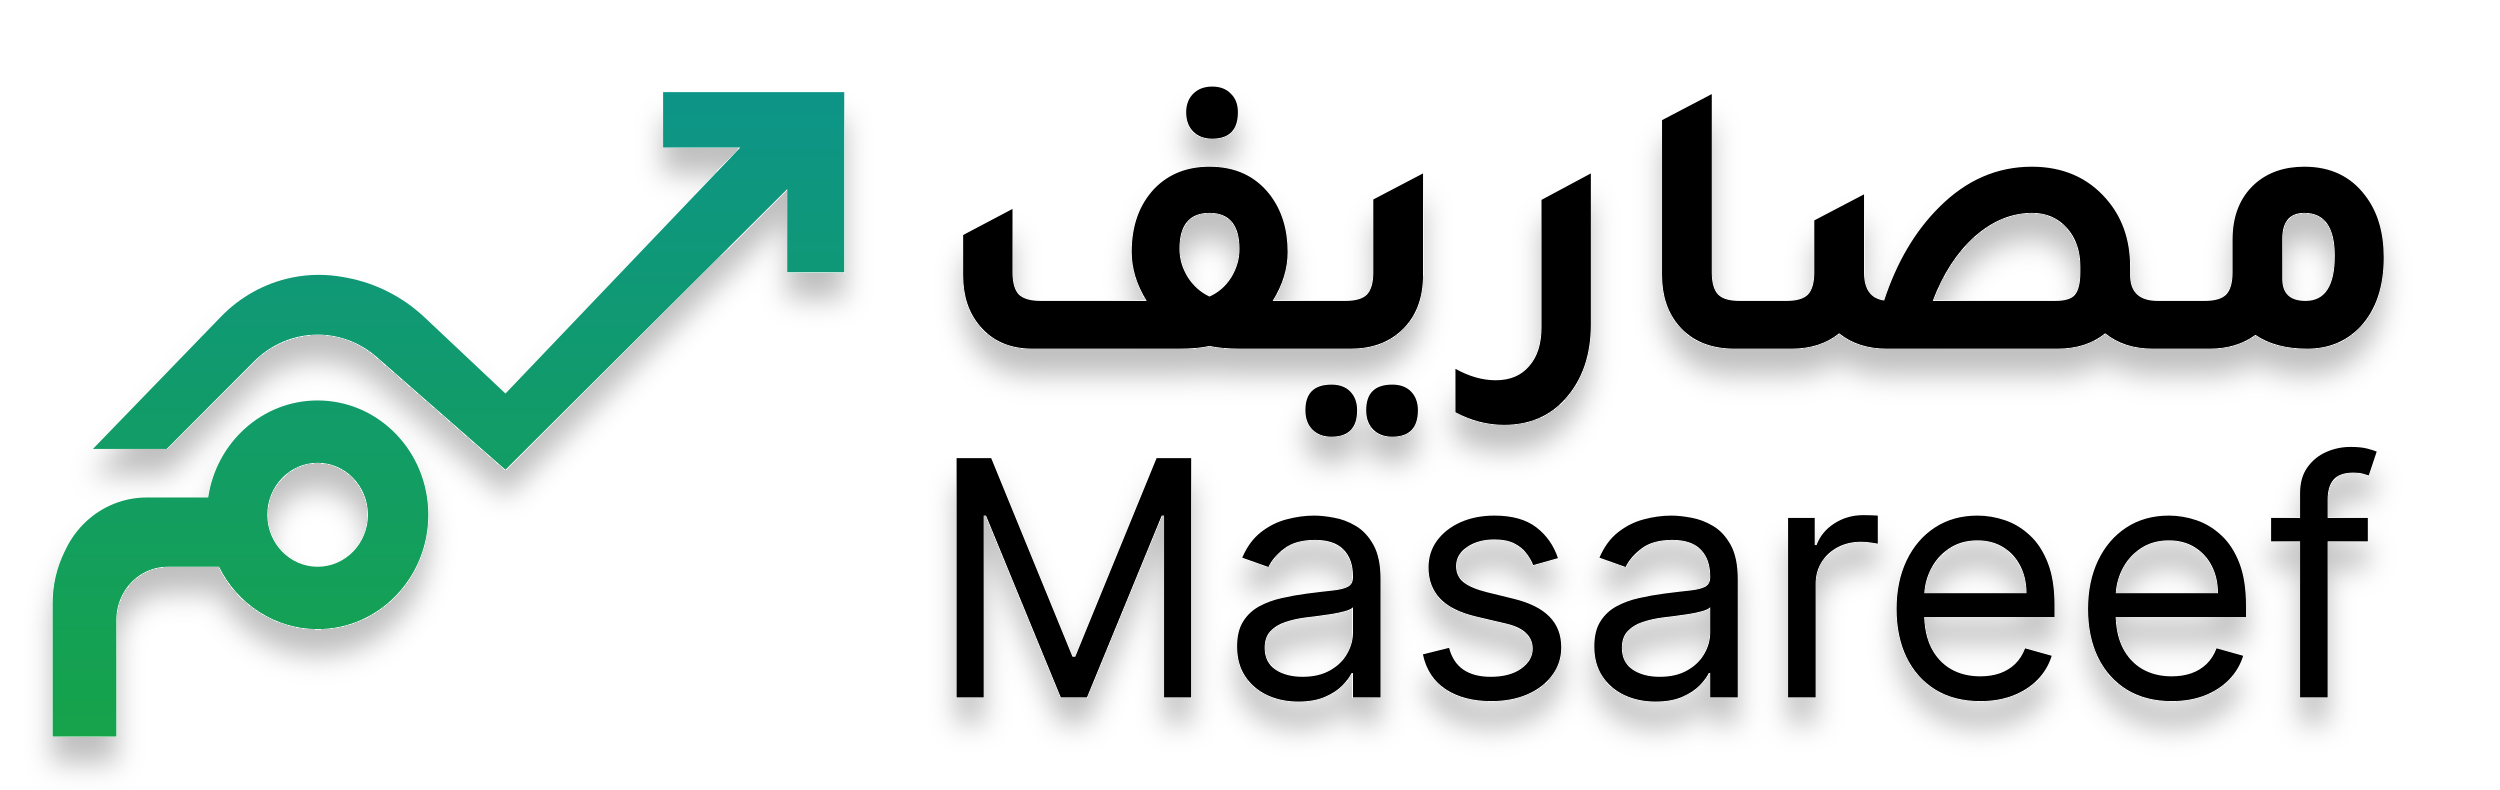
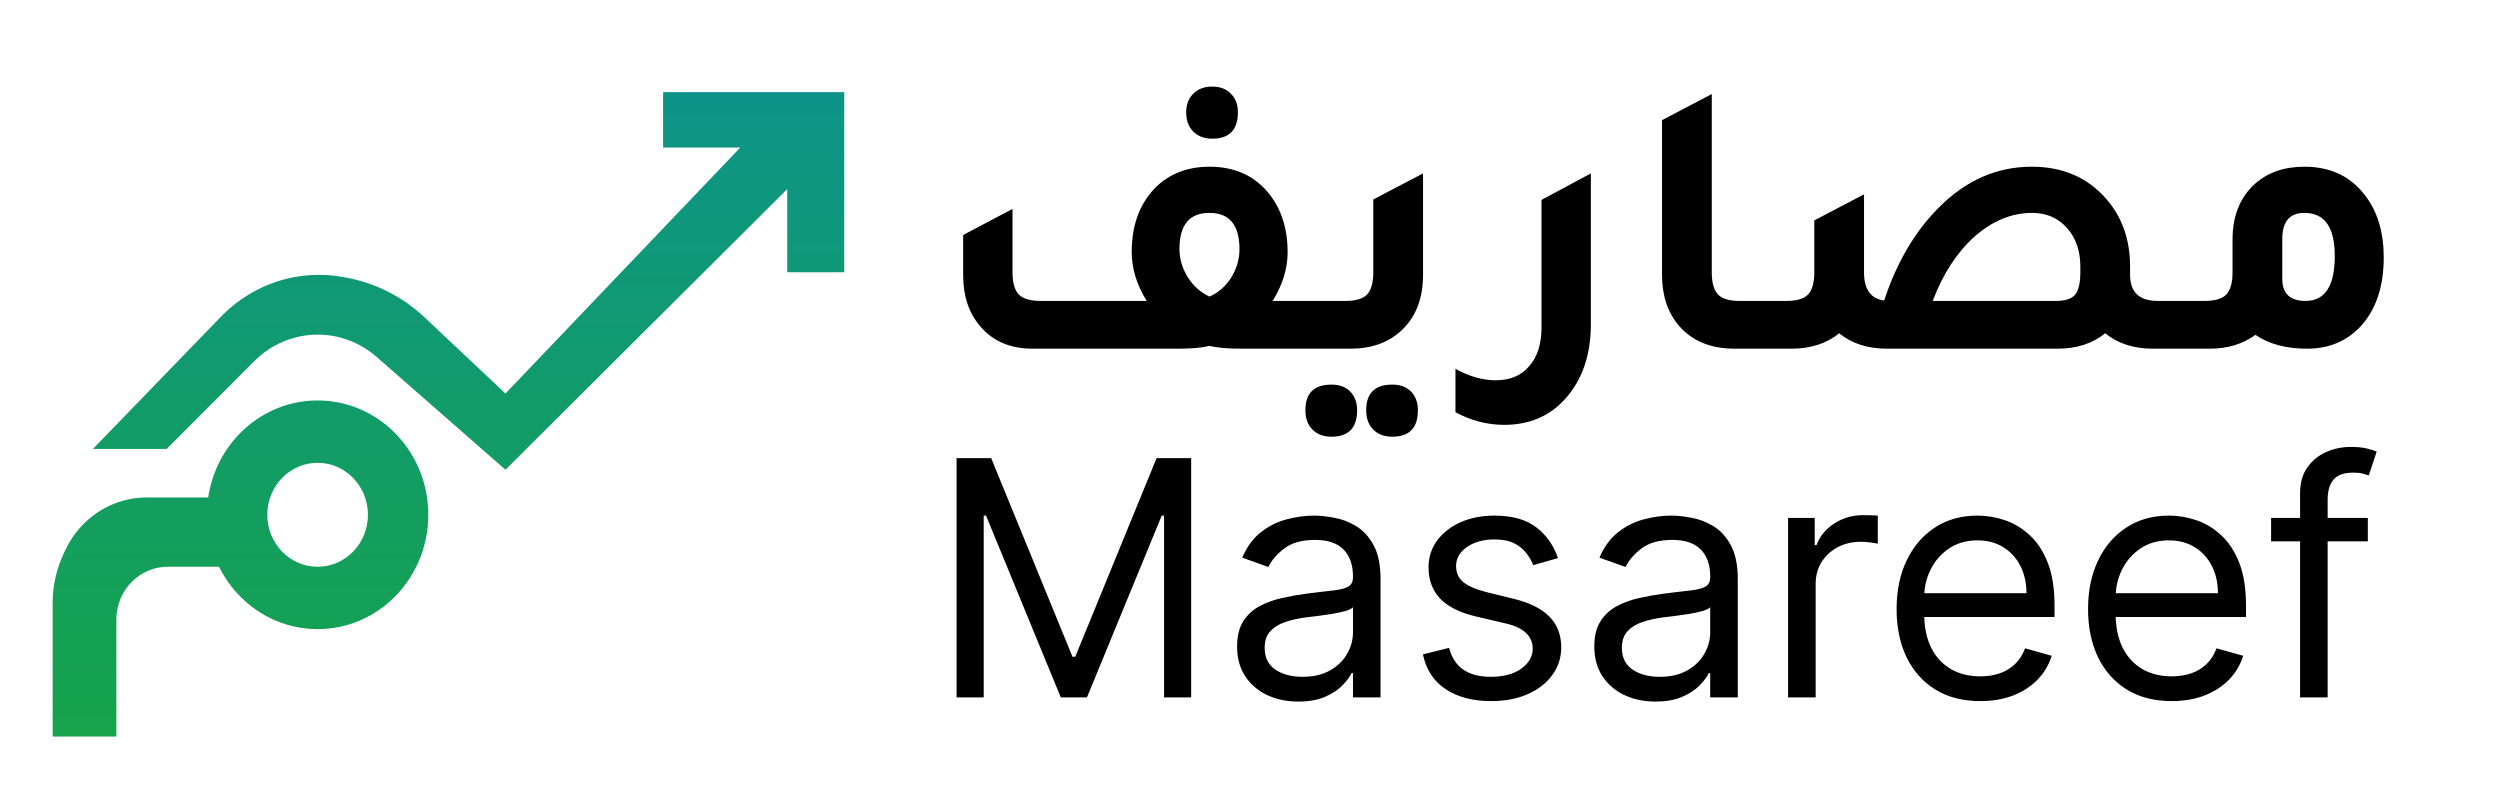
<svg xmlns="http://www.w3.org/2000/svg" width="380" height="120" viewBox="0 0 380 120" fill="none">
-   <g filter="url(#filter0_d_6_27)">
-     <path fill-rule="evenodd" clip-rule="evenodd" d="M48.278 60.869C57.57 60.869 65.103 68.65 65.103 78.248C65.103 87.846 57.57 95.626 48.278 95.626C41.74 95.626 36.072 91.774 33.287 86.147H25.488C22.992 86.147 20.647 87.38 19.179 89.465C18.209 90.842 17.687 92.502 17.687 94.205V111.951H8V91.671C8 88.996 8.603 86.357 9.762 83.963L10.008 83.453C10.767 81.887 11.799 80.48 13.053 79.302C15.58 76.929 18.873 75.615 22.288 75.615H31.645C32.874 67.266 39.852 60.869 48.278 60.869ZM48.278 70.348C44.054 70.348 40.63 73.885 40.63 78.248C40.63 82.61 44.054 86.147 48.278 86.147C52.502 86.147 55.926 82.61 55.926 78.248C55.926 73.885 52.502 70.348 48.278 70.348Z" fill="url(#paint0_linear_6_27)" />
-     <path d="M25.335 68.242H14.118L33.571 48.149C36.512 45.112 40.257 43.041 44.335 42.199C46.94 41.661 49.62 41.636 52.234 42.127L52.756 42.225C57.159 43.052 61.248 45.142 64.556 48.257L76.829 59.816L112.519 22.426H100.792V14H128.324V41.384H119.657V28.745L76.829 71.402L57.255 54.26C54.751 52.067 51.574 50.863 48.291 50.863C44.686 50.863 41.223 52.314 38.636 54.907L25.335 68.242Z" fill="url(#paint1_linear_6_27)" />
-     <path d="M184.26 21.08C183.06 21.08 182.1 20.72 181.38 20C180.66 19.28 180.3 18.3 180.3 17.06C180.3 15.9 180.66 14.96 181.38 14.24C182.1 13.52 183.06 13.16 184.26 13.16C185.46 13.16 186.4 13.52 187.08 14.24C187.8 14.92 188.16 15.86 188.16 17.06C188.16 19.74 186.86 21.08 184.26 21.08ZM193.44 45.74H202.74V53H188.64C186.68 53 185.08 52.86 183.84 52.58C182.68 52.86 181.08 53 179.04 53H156.96C153.56 53 150.9 51.86 148.98 49.58C147.26 47.58 146.4 45 146.4 41.84V35.72L153.9 31.76V41.36C153.9 42.96 154.22 44.1 154.86 44.78C155.54 45.42 156.64 45.74 158.16 45.74H174.3C172.78 43.3 172.02 40.82 172.02 38.3C172.02 34.3 173.18 31.08 175.5 28.64C177.66 26.44 180.44 25.34 183.84 25.34C187.76 25.34 190.82 26.76 193.02 29.6C194.82 31.96 195.72 34.86 195.72 38.3C195.72 40.82 194.96 43.3 193.44 45.74ZM183.84 45.08C185.2 44.48 186.3 43.52 187.14 42.2C187.98 40.84 188.4 39.4 188.4 37.88C188.4 34.2 186.88 32.36 183.84 32.36C180.8 32.36 179.28 34.18 179.28 37.82C179.28 39.34 179.7 40.78 180.54 42.14C181.38 43.46 182.48 44.44 183.84 45.08ZM199.141 53V45.74H204.541C206.061 45.74 207.141 45.42 207.781 44.78C208.421 44.1 208.741 42.98 208.741 41.42V30.32L216.301 26.36V41.78C216.301 45.42 215.181 48.26 212.941 50.3C210.981 52.1 208.421 53 205.261 53H199.141ZM202.381 66.38C201.181 66.38 200.221 66.02 199.501 65.3C198.781 64.58 198.421 63.6 198.421 62.36C198.421 59.76 199.741 58.46 202.381 58.46C203.581 58.46 204.521 58.8 205.201 59.48C205.921 60.2 206.281 61.16 206.281 62.36C206.281 65.04 204.981 66.38 202.381 66.38ZM211.621 66.38C210.421 66.38 209.461 66.02 208.741 65.3C208.021 64.58 207.661 63.6 207.661 62.36C207.661 59.76 208.981 58.46 211.621 58.46C212.821 58.46 213.761 58.8 214.441 59.48C215.161 60.2 215.521 61.16 215.521 62.36C215.521 65.04 214.221 66.38 211.621 66.38ZM241.809 49.28C241.809 53.92 240.529 57.68 237.969 60.56C235.609 63.24 232.489 64.58 228.609 64.58C226.089 64.58 223.629 63.94 221.229 62.66V56.06C223.309 57.22 225.349 57.8 227.349 57.8C229.549 57.8 231.249 57.08 232.449 55.64C233.689 54.24 234.309 52.28 234.309 49.76V30.38L241.809 26.36V49.28ZM263.67 53C260.03 53 257.21 51.84 255.21 49.52C253.49 47.52 252.63 44.94 252.63 41.78V18.26L260.19 14.3V41.42C260.19 42.98 260.51 44.1 261.15 44.78C261.79 45.42 262.87 45.74 264.39 45.74H269.79V53H263.67ZM327.973 45.74H333.373V53H327.253C324.333 53 321.913 52.22 319.993 50.66C318.073 52.22 315.653 53 312.733 53H286.813C283.893 53 281.473 52.22 279.553 50.66C277.633 52.22 275.213 53 272.293 53H266.173V45.74H271.573C273.093 45.74 274.173 45.42 274.813 44.78C275.453 44.1 275.773 42.98 275.773 41.42V33.5L283.333 29.54V41.42C283.333 43.98 284.353 45.4 286.393 45.68C288.313 39.84 291.113 35.1 294.793 31.46C298.873 27.38 303.553 25.34 308.833 25.34C313.553 25.34 317.333 26.98 320.173 30.26C322.573 33.02 323.773 36.44 323.773 40.52V41.78C323.773 44.42 325.173 45.74 327.973 45.74ZM312.433 45.74C313.873 45.74 314.853 45.44 315.373 44.84C315.933 44.2 316.213 43.04 316.213 41.36V40.52C316.213 38.12 315.533 36.16 314.173 34.64C312.813 33.12 311.053 32.36 308.893 32.36C305.773 32.36 302.853 33.56 300.133 35.96C297.453 38.36 295.333 41.62 293.773 45.74H312.433ZM339.347 36.44C339.347 32.84 340.467 30.02 342.707 27.98C344.667 26.22 347.187 25.34 350.267 25.34C354.227 25.34 357.307 26.8 359.507 29.72C361.387 32.16 362.327 35.3 362.327 39.14C362.327 43.58 361.147 47.08 358.787 49.64C356.667 51.88 353.967 53 350.687 53C347.487 53 344.867 52.3 342.827 50.9C340.907 52.3 338.587 53 335.867 53H329.747V45.74H335.147C336.667 45.74 337.747 45.42 338.387 44.78C339.027 44.1 339.347 42.98 339.347 41.42V36.44ZM346.907 42.38C346.907 44.62 348.087 45.74 350.447 45.74C353.407 45.74 354.887 43.46 354.887 38.9C354.887 34.54 353.347 32.36 350.267 32.36C348.027 32.36 346.907 33.68 346.907 36.32V42.38Z" fill="black" />
-     <path d="M145.403 69.636H150.659L163.017 99.821H163.443L175.801 69.636H181.057V106H176.938V78.372H176.582L165.219 106H161.241L149.878 78.372H149.523V106H145.403V69.636ZM197.343 106.639C195.615 106.639 194.047 106.314 192.638 105.663C191.229 105 190.111 104.047 189.282 102.804C188.454 101.549 188.039 100.034 188.039 98.258C188.039 96.696 188.347 95.43 188.963 94.459C189.578 93.476 190.401 92.707 191.431 92.151C192.46 91.594 193.597 91.18 194.84 90.908C196.094 90.624 197.355 90.399 198.622 90.233C200.279 90.02 201.622 89.86 202.652 89.754C203.694 89.635 204.451 89.44 204.925 89.168C205.41 88.895 205.653 88.422 205.653 87.747V87.605C205.653 85.853 205.173 84.492 204.215 83.521C203.268 82.551 201.829 82.065 199.9 82.065C197.9 82.065 196.331 82.503 195.195 83.379C194.058 84.255 193.259 85.19 192.798 86.185L188.82 84.764C189.531 83.107 190.478 81.817 191.661 80.894C192.857 79.958 194.159 79.307 195.568 78.94C196.988 78.562 198.385 78.372 199.758 78.372C200.634 78.372 201.64 78.479 202.776 78.692C203.925 78.893 205.031 79.313 206.097 79.952C207.174 80.592 208.068 81.556 208.778 82.847C209.488 84.137 209.843 85.865 209.843 88.031V106H205.653V102.307H205.44C205.156 102.899 204.682 103.532 204.019 104.207C203.356 104.881 202.475 105.455 201.374 105.929C200.273 106.402 198.929 106.639 197.343 106.639ZM197.982 102.875C199.64 102.875 201.036 102.549 202.173 101.898C203.321 101.247 204.185 100.407 204.765 99.377C205.357 98.347 205.653 97.264 205.653 96.128V92.293C205.475 92.506 205.085 92.701 204.481 92.879C203.889 93.044 203.203 93.192 202.421 93.322C201.652 93.441 200.9 93.547 200.166 93.642C199.444 93.725 198.858 93.796 198.409 93.855C197.32 93.997 196.302 94.228 195.355 94.548C194.419 94.855 193.662 95.323 193.082 95.95C192.514 96.566 192.23 97.406 192.23 98.472C192.23 99.928 192.768 101.028 193.845 101.774C194.934 102.508 196.313 102.875 197.982 102.875ZM236.81 84.835L233.045 85.901C232.809 85.273 232.46 84.664 231.998 84.072C231.548 83.468 230.933 82.971 230.151 82.58C229.37 82.19 228.37 81.994 227.151 81.994C225.482 81.994 224.091 82.379 222.978 83.148C221.877 83.906 221.327 84.871 221.327 86.043C221.327 87.084 221.705 87.907 222.463 88.511C223.221 89.114 224.404 89.617 226.014 90.02L230.062 91.014C232.501 91.606 234.318 92.512 235.513 93.731C236.709 94.938 237.307 96.495 237.307 98.401C237.307 99.963 236.857 101.36 235.957 102.591C235.07 103.822 233.827 104.793 232.229 105.503C230.631 106.213 228.772 106.568 226.653 106.568C223.872 106.568 221.569 105.964 219.746 104.757C217.924 103.55 216.769 101.786 216.284 99.466L220.261 98.472C220.64 99.939 221.356 101.04 222.41 101.774C223.475 102.508 224.866 102.875 226.582 102.875C228.536 102.875 230.086 102.461 231.234 101.632C232.394 100.792 232.974 99.785 232.974 98.614C232.974 97.667 232.643 96.874 231.98 96.234C231.317 95.583 230.299 95.098 228.926 94.778L224.381 93.713C221.883 93.121 220.048 92.204 218.876 90.961C217.716 89.706 217.136 88.138 217.136 86.256C217.136 84.717 217.568 83.356 218.433 82.172C219.308 80.988 220.498 80.059 222.001 79.384C223.517 78.71 225.233 78.372 227.151 78.372C229.849 78.372 231.968 78.964 233.507 80.148C235.058 81.331 236.159 82.894 236.81 84.835ZM251.64 106.639C249.912 106.639 248.343 106.314 246.935 105.663C245.526 105 244.408 104.047 243.579 102.804C242.75 101.549 242.336 100.034 242.336 98.258C242.336 96.696 242.644 95.43 243.259 94.459C243.875 93.476 244.698 92.707 245.727 92.151C246.757 91.594 247.894 91.18 249.137 90.908C250.391 90.624 251.652 90.399 252.919 90.233C254.576 90.02 255.919 89.86 256.949 89.754C257.991 89.635 258.748 89.44 259.222 89.168C259.707 88.895 259.95 88.422 259.95 87.747V87.605C259.95 85.853 259.47 84.492 258.512 83.521C257.565 82.551 256.126 82.065 254.197 82.065C252.196 82.065 250.628 82.503 249.492 83.379C248.355 84.255 247.556 85.19 247.095 86.185L243.117 84.764C243.828 83.107 244.775 81.817 245.958 80.894C247.154 79.958 248.456 79.307 249.865 78.94C251.285 78.562 252.682 78.372 254.055 78.372C254.931 78.372 255.937 78.479 257.073 78.692C258.222 78.893 259.328 79.313 260.394 79.952C261.471 80.592 262.365 81.556 263.075 82.847C263.785 84.137 264.14 85.865 264.14 88.031V106H259.95V102.307H259.737C259.453 102.899 258.979 103.532 258.316 104.207C257.653 104.881 256.771 105.455 255.671 105.929C254.57 106.402 253.226 106.639 251.64 106.639ZM252.279 102.875C253.936 102.875 255.333 102.549 256.47 101.898C257.618 101.247 258.482 100.407 259.062 99.377C259.654 98.347 259.95 97.264 259.95 96.128V92.293C259.772 92.506 259.382 92.701 258.778 92.879C258.186 93.044 257.499 93.192 256.718 93.322C255.949 93.441 255.197 93.547 254.463 93.642C253.741 93.725 253.155 93.796 252.705 93.855C251.616 93.997 250.598 94.228 249.651 94.548C248.716 94.855 247.959 95.323 247.379 95.95C246.811 96.566 246.526 97.406 246.526 98.472C246.526 99.928 247.065 101.028 248.142 101.774C249.231 102.508 250.61 102.875 252.279 102.875ZM271.788 106V78.727H275.837V82.847H276.121C276.618 81.497 277.518 80.402 278.82 79.562C280.122 78.721 281.589 78.301 283.223 78.301C283.531 78.301 283.915 78.307 284.377 78.319C284.839 78.331 285.188 78.349 285.425 78.372V82.633C285.283 82.598 284.957 82.545 284.448 82.474C283.951 82.391 283.424 82.349 282.868 82.349C281.542 82.349 280.358 82.628 279.317 83.184C278.287 83.728 277.47 84.486 276.866 85.457C276.275 86.415 275.979 87.51 275.979 88.742V106H271.788ZM300.996 106.568C298.369 106.568 296.102 105.988 294.196 104.828C292.302 103.656 290.84 102.023 289.81 99.928C288.792 97.82 288.283 95.37 288.283 92.577C288.283 89.783 288.792 87.321 289.81 85.19C290.84 83.048 292.272 81.379 294.107 80.183C295.954 78.976 298.108 78.372 300.57 78.372C301.991 78.372 303.393 78.609 304.778 79.082C306.163 79.556 307.424 80.325 308.56 81.391C309.697 82.444 310.602 83.841 311.277 85.581C311.952 87.321 312.289 89.463 312.289 92.008V93.784H291.266V90.162H308.028C308.028 88.623 307.72 87.25 307.104 86.043C306.501 84.835 305.637 83.882 304.512 83.184C303.399 82.486 302.085 82.136 300.57 82.136C298.901 82.136 297.457 82.551 296.238 83.379C295.031 84.196 294.101 85.261 293.45 86.575C292.799 87.889 292.474 89.298 292.474 90.801V93.216C292.474 95.276 292.829 97.022 293.539 98.454C294.261 99.874 295.261 100.957 296.54 101.703C297.818 102.437 299.304 102.804 300.996 102.804C302.097 102.804 303.092 102.65 303.979 102.342C304.879 102.023 305.654 101.549 306.305 100.922C306.956 100.283 307.46 99.49 307.815 98.543L311.863 99.679C311.437 101.052 310.721 102.259 309.714 103.301C308.708 104.331 307.465 105.136 305.986 105.716C304.506 106.284 302.843 106.568 300.996 106.568ZM330.098 106.568C327.47 106.568 325.203 105.988 323.298 104.828C321.404 103.656 319.942 102.023 318.912 99.928C317.894 97.82 317.385 95.37 317.385 92.577C317.385 89.783 317.894 87.321 318.912 85.19C319.942 83.048 321.374 81.379 323.209 80.183C325.055 78.976 327.21 78.372 329.672 78.372C331.092 78.372 332.495 78.609 333.88 79.082C335.265 79.556 336.526 80.325 337.662 81.391C338.798 82.444 339.704 83.841 340.379 85.581C341.053 87.321 341.391 89.463 341.391 92.008V93.784H320.368V90.162H337.129C337.129 88.623 336.821 87.25 336.206 86.043C335.602 84.835 334.738 83.882 333.614 83.184C332.501 82.486 331.187 82.136 329.672 82.136C328.003 82.136 326.559 82.551 325.339 83.379C324.132 84.196 323.203 85.261 322.552 86.575C321.901 87.889 321.575 89.298 321.575 90.801V93.216C321.575 95.276 321.93 97.022 322.641 98.454C323.363 99.874 324.363 100.957 325.641 101.703C326.92 102.437 328.405 102.804 330.098 102.804C331.199 102.804 332.193 102.65 333.081 102.342C333.981 102.023 334.756 101.549 335.407 100.922C336.058 100.283 336.561 99.49 336.916 98.543L340.964 99.679C340.538 101.052 339.822 102.259 338.816 103.301C337.81 104.331 336.567 105.136 335.087 105.716C333.608 106.284 331.945 106.568 330.098 106.568ZM359.91 78.727V82.278H345.208V78.727H359.91ZM349.612 106V74.963C349.612 73.401 349.978 72.099 350.712 71.057C351.446 70.015 352.399 69.234 353.571 68.713C354.743 68.192 355.98 67.932 357.282 67.932C358.312 67.932 359.152 68.015 359.803 68.18C360.454 68.346 360.94 68.5 361.259 68.642L360.052 72.264C359.839 72.193 359.543 72.104 359.164 71.998C358.797 71.891 358.312 71.838 357.708 71.838C356.323 71.838 355.323 72.187 354.707 72.886C354.104 73.584 353.802 74.608 353.802 75.957V106H349.612Z" fill="black" />
-   </g>
+   <path fill-rule="evenodd" clip-rule="evenodd" d="M48.278 60.869C57.57 60.869 65.103 68.65 65.103 78.248C65.103 87.846 57.57 95.626 48.278 95.626C41.74 95.626 36.072 91.774 33.287 86.147H25.488C22.992 86.147 20.647 87.38 19.179 89.465C18.209 90.842 17.687 92.502 17.687 94.205V111.951H8V91.671C8 88.996 8.603 86.357 9.762 83.963L10.008 83.453C10.767 81.887 11.799 80.48 13.053 79.302C15.58 76.929 18.873 75.615 22.288 75.615H31.645C32.874 67.266 39.852 60.869 48.278 60.869ZM48.278 70.348C44.054 70.348 40.63 73.885 40.63 78.248C40.63 82.61 44.054 86.147 48.278 86.147C52.502 86.147 55.926 82.61 55.926 78.248C55.926 73.885 52.502 70.348 48.278 70.348Z" fill="url(#paint0_linear_6_27)" />
+   <path d="M25.335 68.242H14.118L33.571 48.149C36.512 45.112 40.257 43.041 44.335 42.199C46.94 41.661 49.62 41.636 52.234 42.127L52.756 42.225C57.159 43.052 61.248 45.142 64.556 48.257L76.829 59.816L112.519 22.426H100.792V14H128.324V41.384H119.657V28.745L76.829 71.402L57.255 54.26C54.751 52.067 51.574 50.863 48.291 50.863C44.686 50.863 41.223 52.314 38.636 54.907L25.335 68.242Z" fill="url(#paint1_linear_6_27)" />
+   <path d="M184.26 21.08C183.06 21.08 182.1 20.72 181.38 20C180.66 19.28 180.3 18.3 180.3 17.06C180.3 15.9 180.66 14.96 181.38 14.24C182.1 13.52 183.06 13.16 184.26 13.16C185.46 13.16 186.4 13.52 187.08 14.24C187.8 14.92 188.16 15.86 188.16 17.06C188.16 19.74 186.86 21.08 184.26 21.08ZM193.44 45.74H202.74V53H188.64C186.68 53 185.08 52.86 183.84 52.58C182.68 52.86 181.08 53 179.04 53H156.96C153.56 53 150.9 51.86 148.98 49.58C147.26 47.58 146.4 45 146.4 41.84V35.72L153.9 31.76V41.36C153.9 42.96 154.22 44.1 154.86 44.78C155.54 45.42 156.64 45.74 158.16 45.74H174.3C172.78 43.3 172.02 40.82 172.02 38.3C172.02 34.3 173.18 31.08 175.5 28.64C177.66 26.44 180.44 25.34 183.84 25.34C187.76 25.34 190.82 26.76 193.02 29.6C194.82 31.96 195.72 34.86 195.72 38.3C195.72 40.82 194.96 43.3 193.44 45.74ZM183.84 45.08C185.2 44.48 186.3 43.52 187.14 42.2C187.98 40.84 188.4 39.4 188.4 37.88C188.4 34.2 186.88 32.36 183.84 32.36C180.8 32.36 179.28 34.18 179.28 37.82C179.28 39.34 179.7 40.78 180.54 42.14C181.38 43.46 182.48 44.44 183.84 45.08ZM199.141 53V45.74H204.541C206.061 45.74 207.141 45.42 207.781 44.78C208.421 44.1 208.741 42.98 208.741 41.42V30.32L216.301 26.36V41.78C216.301 45.42 215.181 48.26 212.941 50.3C210.981 52.1 208.421 53 205.261 53H199.141ZM202.381 66.38C201.181 66.38 200.221 66.02 199.501 65.3C198.781 64.58 198.421 63.6 198.421 62.36C198.421 59.76 199.741 58.46 202.381 58.46C203.581 58.46 204.521 58.8 205.201 59.48C205.921 60.2 206.281 61.16 206.281 62.36C206.281 65.04 204.981 66.38 202.381 66.38ZM211.621 66.38C210.421 66.38 209.461 66.02 208.741 65.3C208.021 64.58 207.661 63.6 207.661 62.36C207.661 59.76 208.981 58.46 211.621 58.46C212.821 58.46 213.761 58.8 214.441 59.48C215.161 60.2 215.521 61.16 215.521 62.36C215.521 65.04 214.221 66.38 211.621 66.38ZM241.809 49.28C241.809 53.92 240.529 57.68 237.969 60.56C235.609 63.24 232.489 64.58 228.609 64.58C226.089 64.58 223.629 63.94 221.229 62.66V56.06C223.309 57.22 225.349 57.8 227.349 57.8C229.549 57.8 231.249 57.08 232.449 55.64C233.689 54.24 234.309 52.28 234.309 49.76V30.38L241.809 26.36V49.28ZM263.67 53C260.03 53 257.21 51.84 255.21 49.52C253.49 47.52 252.63 44.94 252.63 41.78V18.26L260.19 14.3V41.42C260.19 42.98 260.51 44.1 261.15 44.78C261.79 45.42 262.87 45.74 264.39 45.74H269.79V53H263.67ZM327.973 45.74H333.373V53H327.253C324.333 53 321.913 52.22 319.993 50.66C318.073 52.22 315.653 53 312.733 53H286.813C283.893 53 281.473 52.22 279.553 50.66C277.633 52.22 275.213 53 272.293 53H266.173V45.74H271.573C273.093 45.74 274.173 45.42 274.813 44.78C275.453 44.1 275.773 42.98 275.773 41.42V33.5L283.333 29.54V41.42C283.333 43.98 284.353 45.4 286.393 45.68C288.313 39.84 291.113 35.1 294.793 31.46C298.873 27.38 303.553 25.34 308.833 25.34C313.553 25.34 317.333 26.98 320.173 30.26C322.573 33.02 323.773 36.44 323.773 40.52V41.78C323.773 44.42 325.173 45.74 327.973 45.74ZM312.433 45.74C313.873 45.74 314.853 45.44 315.373 44.84C315.933 44.2 316.213 43.04 316.213 41.36V40.52C316.213 38.12 315.533 36.16 314.173 34.64C312.813 33.12 311.053 32.36 308.893 32.36C305.773 32.36 302.853 33.56 300.133 35.96C297.453 38.36 295.333 41.62 293.773 45.74H312.433ZM339.347 36.44C339.347 32.84 340.467 30.02 342.707 27.98C344.667 26.22 347.187 25.34 350.267 25.34C354.227 25.34 357.307 26.8 359.507 29.72C361.387 32.16 362.327 35.3 362.327 39.14C362.327 43.58 361.147 47.08 358.787 49.64C356.667 51.88 353.967 53 350.687 53C347.487 53 344.867 52.3 342.827 50.9C340.907 52.3 338.587 53 335.867 53H329.747V45.74H335.147C336.667 45.74 337.747 45.42 338.387 44.78C339.027 44.1 339.347 42.98 339.347 41.42V36.44ZM346.907 42.38C346.907 44.62 348.087 45.74 350.447 45.74C353.407 45.74 354.887 43.46 354.887 38.9C354.887 34.54 353.347 32.36 350.267 32.36C348.027 32.36 346.907 33.68 346.907 36.32V42.38Z" fill="black" />
+   <path d="M145.403 69.636H150.659L163.017 99.821H163.443L175.801 69.636H181.057V106H176.938V78.372H176.582L165.219 106H161.241L149.878 78.372H149.523V106H145.403V69.636ZM197.343 106.639C195.615 106.639 194.047 106.314 192.638 105.663C191.229 105 190.111 104.047 189.282 102.804C188.454 101.549 188.039 100.034 188.039 98.258C188.039 96.696 188.347 95.43 188.963 94.459C189.578 93.476 190.401 92.707 191.431 92.151C192.46 91.594 193.597 91.18 194.84 90.908C196.094 90.624 197.355 90.399 198.622 90.233C200.279 90.02 201.622 89.86 202.652 89.754C203.694 89.635 204.451 89.44 204.925 89.168C205.41 88.895 205.653 88.422 205.653 87.747V87.605C205.653 85.853 205.173 84.492 204.215 83.521C203.268 82.551 201.829 82.065 199.9 82.065C197.9 82.065 196.331 82.503 195.195 83.379C194.058 84.255 193.259 85.19 192.798 86.185L188.82 84.764C189.531 83.107 190.478 81.817 191.661 80.894C192.857 79.958 194.159 79.307 195.568 78.94C196.988 78.562 198.385 78.372 199.758 78.372C200.634 78.372 201.64 78.479 202.776 78.692C203.925 78.893 205.031 79.313 206.097 79.952C207.174 80.592 208.068 81.556 208.778 82.847C209.488 84.137 209.843 85.865 209.843 88.031V106H205.653V102.307H205.44C205.156 102.899 204.682 103.532 204.019 104.207C203.356 104.881 202.475 105.455 201.374 105.929C200.273 106.402 198.929 106.639 197.343 106.639ZM197.982 102.875C199.64 102.875 201.036 102.549 202.173 101.898C203.321 101.247 204.185 100.407 204.765 99.377C205.357 98.347 205.653 97.264 205.653 96.128V92.293C205.475 92.506 205.085 92.701 204.481 92.879C203.889 93.044 203.203 93.192 202.421 93.322C201.652 93.441 200.9 93.547 200.166 93.642C199.444 93.725 198.858 93.796 198.409 93.855C197.32 93.997 196.302 94.228 195.355 94.548C194.419 94.855 193.662 95.323 193.082 95.95C192.514 96.566 192.23 97.406 192.23 98.472C192.23 99.928 192.768 101.028 193.845 101.774C194.934 102.508 196.313 102.875 197.982 102.875ZM236.81 84.835L233.045 85.901C232.809 85.273 232.46 84.664 231.998 84.072C231.548 83.468 230.933 82.971 230.151 82.58C229.37 82.19 228.37 81.994 227.151 81.994C225.482 81.994 224.091 82.379 222.978 83.148C221.877 83.906 221.327 84.871 221.327 86.043C221.327 87.084 221.705 87.907 222.463 88.511C223.221 89.114 224.404 89.617 226.014 90.02L230.062 91.014C232.501 91.606 234.318 92.512 235.513 93.731C236.709 94.938 237.307 96.495 237.307 98.401C237.307 99.963 236.857 101.36 235.957 102.591C235.07 103.822 233.827 104.793 232.229 105.503C230.631 106.213 228.772 106.568 226.653 106.568C223.872 106.568 221.569 105.964 219.746 104.757C217.924 103.55 216.769 101.786 216.284 99.466L220.261 98.472C220.64 99.939 221.356 101.04 222.41 101.774C223.475 102.508 224.866 102.875 226.582 102.875C228.536 102.875 230.086 102.461 231.234 101.632C232.394 100.792 232.974 99.785 232.974 98.614C232.974 97.667 232.643 96.874 231.98 96.234C231.317 95.583 230.299 95.098 228.926 94.778L224.381 93.713C221.883 93.121 220.048 92.204 218.876 90.961C217.716 89.706 217.136 88.138 217.136 86.256C217.136 84.717 217.568 83.356 218.433 82.172C219.308 80.988 220.498 80.059 222.001 79.384C223.517 78.71 225.233 78.372 227.151 78.372C229.849 78.372 231.968 78.964 233.507 80.148C235.058 81.331 236.159 82.894 236.81 84.835ZM251.64 106.639C249.912 106.639 248.343 106.314 246.935 105.663C245.526 105 244.408 104.047 243.579 102.804C242.75 101.549 242.336 100.034 242.336 98.258C242.336 96.696 242.644 95.43 243.259 94.459C243.875 93.476 244.698 92.707 245.727 92.151C246.757 91.594 247.894 91.18 249.137 90.908C250.391 90.624 251.652 90.399 252.919 90.233C254.576 90.02 255.919 89.86 256.949 89.754C257.991 89.635 258.748 89.44 259.222 89.168C259.707 88.895 259.95 88.422 259.95 87.747V87.605C259.95 85.853 259.47 84.492 258.512 83.521C257.565 82.551 256.126 82.065 254.197 82.065C252.196 82.065 250.628 82.503 249.492 83.379C248.355 84.255 247.556 85.19 247.095 86.185L243.117 84.764C243.828 83.107 244.775 81.817 245.958 80.894C247.154 79.958 248.456 79.307 249.865 78.94C251.285 78.562 252.682 78.372 254.055 78.372C254.931 78.372 255.937 78.479 257.073 78.692C258.222 78.893 259.328 79.313 260.394 79.952C261.471 80.592 262.365 81.556 263.075 82.847C263.785 84.137 264.14 85.865 264.14 88.031V106H259.95V102.307H259.737C259.453 102.899 258.979 103.532 258.316 104.207C257.653 104.881 256.771 105.455 255.671 105.929C254.57 106.402 253.226 106.639 251.64 106.639ZM252.279 102.875C253.936 102.875 255.333 102.549 256.47 101.898C257.618 101.247 258.482 100.407 259.062 99.377C259.654 98.347 259.95 97.264 259.95 96.128V92.293C259.772 92.506 259.382 92.701 258.778 92.879C258.186 93.044 257.499 93.192 256.718 93.322C255.949 93.441 255.197 93.547 254.463 93.642C253.741 93.725 253.155 93.796 252.705 93.855C251.616 93.997 250.598 94.228 249.651 94.548C248.716 94.855 247.959 95.323 247.379 95.95C246.811 96.566 246.526 97.406 246.526 98.472C246.526 99.928 247.065 101.028 248.142 101.774C249.231 102.508 250.61 102.875 252.279 102.875ZM271.788 106V78.727H275.837V82.847H276.121C276.618 81.497 277.518 80.402 278.82 79.562C280.122 78.721 281.589 78.301 283.223 78.301C283.531 78.301 283.915 78.307 284.377 78.319C284.839 78.331 285.188 78.349 285.425 78.372V82.633C285.283 82.598 284.957 82.545 284.448 82.474C283.951 82.391 283.424 82.349 282.868 82.349C281.542 82.349 280.358 82.628 279.317 83.184C278.287 83.728 277.47 84.486 276.866 85.457C276.275 86.415 275.979 87.51 275.979 88.742V106H271.788ZM300.996 106.568C298.369 106.568 296.102 105.988 294.196 104.828C292.302 103.656 290.84 102.023 289.81 99.928C288.792 97.82 288.283 95.37 288.283 92.577C288.283 89.783 288.792 87.321 289.81 85.19C290.84 83.048 292.272 81.379 294.107 80.183C295.954 78.976 298.108 78.372 300.57 78.372C301.991 78.372 303.393 78.609 304.778 79.082C306.163 79.556 307.424 80.325 308.56 81.391C309.697 82.444 310.602 83.841 311.277 85.581C311.952 87.321 312.289 89.463 312.289 92.008V93.784H291.266V90.162H308.028C308.028 88.623 307.72 87.25 307.104 86.043C306.501 84.835 305.637 83.882 304.512 83.184C303.399 82.486 302.085 82.136 300.57 82.136C298.901 82.136 297.457 82.551 296.238 83.379C295.031 84.196 294.101 85.261 293.45 86.575C292.799 87.889 292.474 89.298 292.474 90.801V93.216C292.474 95.276 292.829 97.022 293.539 98.454C294.261 99.874 295.261 100.957 296.54 101.703C297.818 102.437 299.304 102.804 300.996 102.804C302.097 102.804 303.092 102.65 303.979 102.342C304.879 102.023 305.654 101.549 306.305 100.922C306.956 100.283 307.46 99.49 307.815 98.543L311.863 99.679C311.437 101.052 310.721 102.259 309.714 103.301C308.708 104.331 307.465 105.136 305.986 105.716C304.506 106.284 302.843 106.568 300.996 106.568ZM330.098 106.568C327.47 106.568 325.203 105.988 323.298 104.828C321.404 103.656 319.942 102.023 318.912 99.928C317.894 97.82 317.385 95.37 317.385 92.577C317.385 89.783 317.894 87.321 318.912 85.19C319.942 83.048 321.374 81.379 323.209 80.183C325.055 78.976 327.21 78.372 329.672 78.372C331.092 78.372 332.495 78.609 333.88 79.082C335.265 79.556 336.526 80.325 337.662 81.391C338.798 82.444 339.704 83.841 340.379 85.581C341.053 87.321 341.391 89.463 341.391 92.008V93.784H320.368V90.162H337.129C337.129 88.623 336.821 87.25 336.206 86.043C335.602 84.835 334.738 83.882 333.614 83.184C332.501 82.486 331.187 82.136 329.672 82.136C328.003 82.136 326.559 82.551 325.339 83.379C324.132 84.196 323.203 85.261 322.552 86.575C321.901 87.889 321.575 89.298 321.575 90.801V93.216C321.575 95.276 321.93 97.022 322.641 98.454C323.363 99.874 324.363 100.957 325.641 101.703C326.92 102.437 328.405 102.804 330.098 102.804C331.199 102.804 332.193 102.65 333.081 102.342C333.981 102.023 334.756 101.549 335.407 100.922C336.058 100.283 336.561 99.49 336.916 98.543L340.964 99.679C340.538 101.052 339.822 102.259 338.816 103.301C337.81 104.331 336.567 105.136 335.087 105.716C333.608 106.284 331.945 106.568 330.098 106.568ZM359.91 78.727V82.278H345.208V78.727H359.91ZM349.612 106V74.963C349.612 73.401 349.978 72.099 350.712 71.057C351.446 70.015 352.399 69.234 353.571 68.713C354.743 68.192 355.98 67.932 357.282 67.932C358.312 67.932 359.152 68.015 359.803 68.18C360.454 68.346 360.94 68.5 361.259 68.642L360.052 72.264C359.839 72.193 359.543 72.104 359.164 71.998C358.797 71.891 358.312 71.838 357.708 71.838C356.323 71.838 355.323 72.187 354.707 72.886C354.104 73.584 353.802 74.608 353.802 75.957V106H349.612Z" fill="black" />
  <defs>
-     <filter id="filter0_d_6_27" x="-4" y="0" width="388" height="128" filterUnits="userSpaceOnUse" color-interpolation-filters="sRGB">
-       <feFlood flood-opacity="0" result="BackgroundImageFix" />
-       <feColorMatrix in="SourceAlpha" type="matrix" values="0 0 0 0 0 0 0 0 0 0 0 0 0 0 0 0 0 0 127 0" result="hardAlpha" />
-       <feOffset dy="4" />
-       <feGaussianBlur stdDeviation="2" />
-       <feComposite in2="hardAlpha" operator="out" />
-       <feColorMatrix type="matrix" values="0 0 0 0 0 0 0 0 0 0 0 0 0 0 0 0 0 0 0.25 0" />
-       <feBlend mode="normal" in2="BackgroundImageFix" result="effect1_dropShadow_6_27" />
-       <feBlend mode="normal" in="SourceGraphic" in2="effect1_dropShadow_6_27" result="shape" />
-     </filter>
    <linearGradient id="paint0_linear_6_27" x1="68.162" y1="14" x2="68.162" y2="111.951" gradientUnits="userSpaceOnUse">
      <stop stop-color="#0D9488" />
      <stop offset="1" stop-color="#16A34A" />
    </linearGradient>
    <linearGradient id="paint1_linear_6_27" x1="68.162" y1="14" x2="68.162" y2="111.951" gradientUnits="userSpaceOnUse">
      <stop stop-color="#0D9488" />
      <stop offset="1" stop-color="#16A34A" />
    </linearGradient>
  </defs>
</svg>
